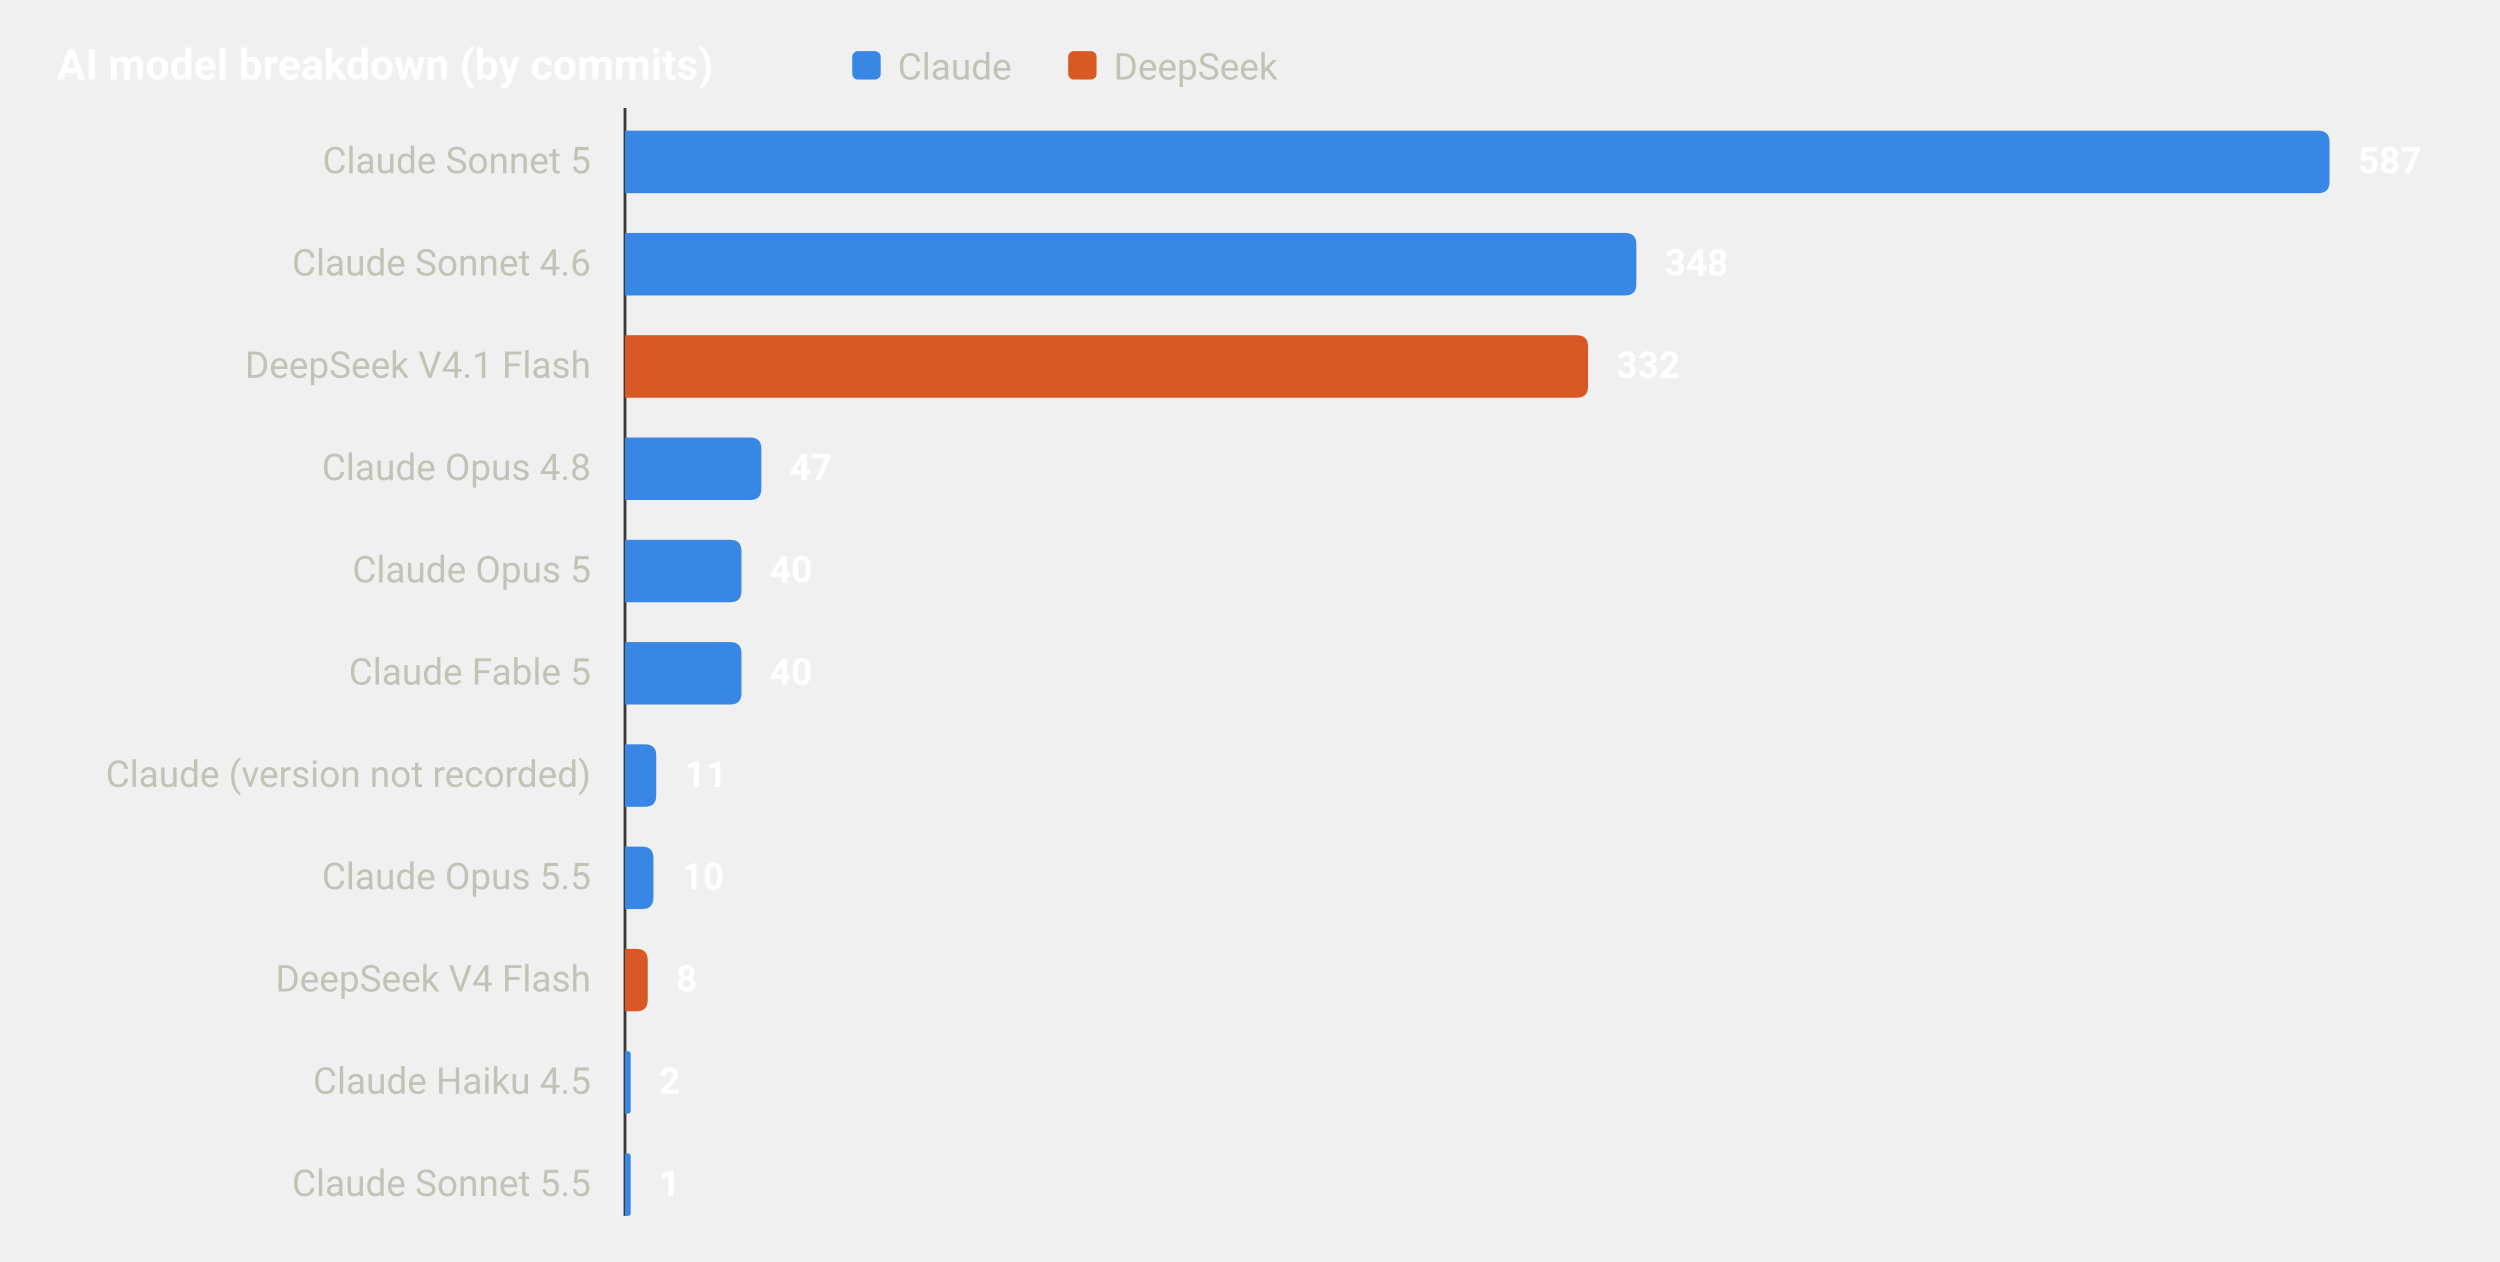
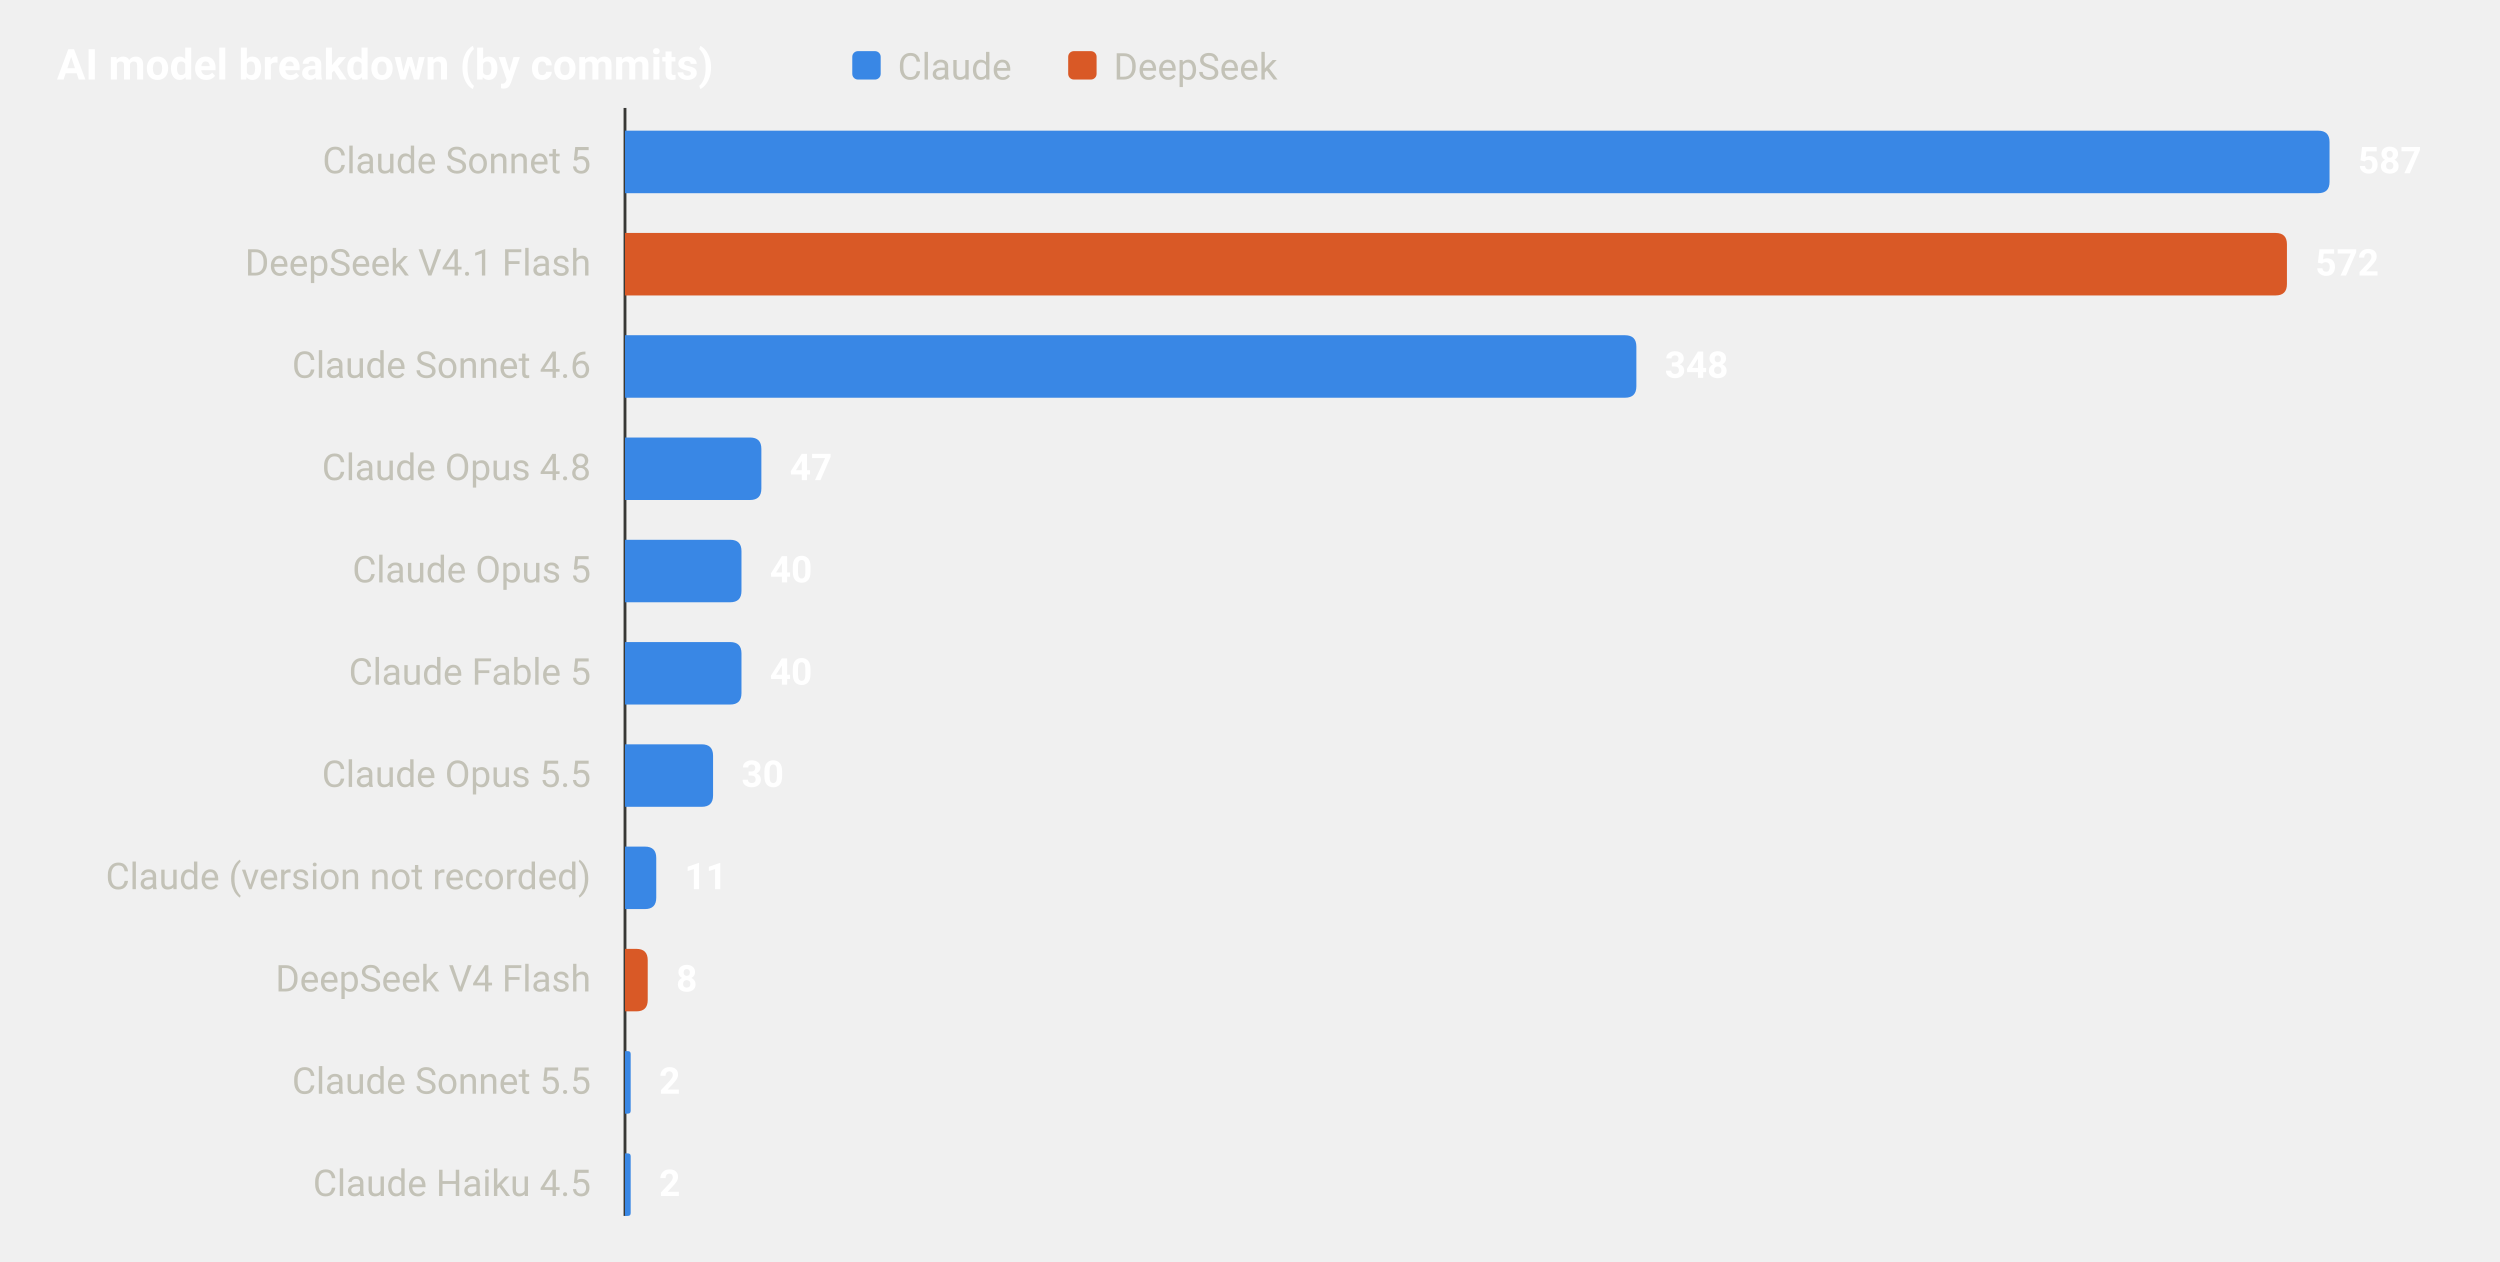
<svg xmlns="http://www.w3.org/2000/svg" viewBox="0 0 880 444" font-family="-apple-system, BlinkMacSystemFont, 'Segoe UI', Roboto, Helvetica, Arial, sans-serif" role="img">
  <text x="20" y="28" fill="#ffffff" font-size="15" font-weight="600">AI model breakdown (by commits)</text>
  <line x1="220" y1="38" x2="220" y2="428" stroke="#383835" stroke-width="1" />
  <rect x="300" y="18" width="10" height="10" rx="2" fill="#3987e5" />
  <text x="316" y="28" fill="#c3c2b7" font-size="13">Claude</text>
  <rect x="376" y="18" width="10" height="10" rx="2" fill="#d95926" />
  <text x="392" y="28" fill="#c3c2b7" font-size="13">DeepSeek</text>
  <text x="208" y="61" fill="#c3c2b7" font-size="13" text-anchor="end">Claude Sonnet 5</text>
  <path d="M220,46 H816 Q820,46 820,50 V64 Q820,68 816,68 H220 Z" fill="#3987e5" />
  <text x="830" y="61" fill="#ffffff" font-size="13" font-weight="600">587</text>
-   <text x="208" y="97" fill="#c3c2b7" font-size="13" text-anchor="end">Claude Sonnet 4.6</text>
-   <path d="M220,82 H572 Q576,82 576,86 V100 Q576,104 572,104 H220 Z" fill="#3987e5" />
-   <text x="586" y="97" fill="#ffffff" font-size="13" font-weight="600">348</text>
-   <text x="208" y="133" fill="#c3c2b7" font-size="13" text-anchor="end">DeepSeek V4.1 Flash</text>
-   <path d="M220,118 H555 Q559,118 559,122 V136 Q559,140 555,140 H220 Z" fill="#d95926" />
-   <text x="569" y="133" fill="#ffffff" font-size="13" font-weight="600">332</text>
+   <text x="208" y="97" fill="#c3c2b7" font-size="13" text-anchor="end">DeepSeek V4.1 Flash</text>
+   <path d="M220,82 H801 Q805,82 805,86 V100 Q805,104 801,104 H220 Z" fill="#d95926" />
+   <text x="815" y="97" fill="#ffffff" font-size="13" font-weight="600">572</text>
+   <text x="208" y="133" fill="#c3c2b7" font-size="13" text-anchor="end">Claude Sonnet 4.6</text>
+   <path d="M220,118 H572 Q576,118 576,122 V136 Q576,140 572,140 H220 Z" fill="#3987e5" />
+   <text x="586" y="133" fill="#ffffff" font-size="13" font-weight="600">348</text>
  <text x="208" y="169" fill="#c3c2b7" font-size="13" text-anchor="end">Claude Opus 4.8</text>
  <path d="M220,154 H264 Q268,154 268,158 V172 Q268,176 264,176 H220 Z" fill="#3987e5" />
  <text x="278" y="169" fill="#ffffff" font-size="13" font-weight="600">47</text>
  <text x="208" y="205" fill="#c3c2b7" font-size="13" text-anchor="end">Claude Opus 5</text>
  <path d="M220,190 H257 Q261,190 261,194 V208 Q261,212 257,212 H220 Z" fill="#3987e5" />
  <text x="271" y="205" fill="#ffffff" font-size="13" font-weight="600">40</text>
  <text x="208" y="241" fill="#c3c2b7" font-size="13" text-anchor="end">Claude Fable 5</text>
  <path d="M220,226 H257 Q261,226 261,230 V244 Q261,248 257,248 H220 Z" fill="#3987e5" />
  <text x="271" y="241" fill="#ffffff" font-size="13" font-weight="600">40</text>
-   <text x="208" y="277" fill="#c3c2b7" font-size="13" text-anchor="end">Claude (version not recorded)</text>
-   <path d="M220,262 H227 Q231,262 231,266 V280 Q231,284 227,284 H220 Z" fill="#3987e5" />
-   <text x="241" y="277" fill="#ffffff" font-size="13" font-weight="600">11</text>
-   <text x="208" y="313" fill="#c3c2b7" font-size="13" text-anchor="end">Claude Opus 5.5</text>
-   <path d="M220,298 H226 Q230,298 230,302 V316 Q230,320 226,320 H220 Z" fill="#3987e5" />
-   <text x="240" y="313" fill="#ffffff" font-size="13" font-weight="600">10</text>
+   <text x="208" y="277" fill="#c3c2b7" font-size="13" text-anchor="end">Claude Opus 5.5</text>
+   <path d="M220,262 H247 Q251,262 251,266 V280 Q251,284 247,284 H220 Z" fill="#3987e5" />
+   <text x="261" y="277" fill="#ffffff" font-size="13" font-weight="600">30</text>
+   <text x="208" y="313" fill="#c3c2b7" font-size="13" text-anchor="end">Claude (version not recorded)</text>
+   <path d="M220,298 H227 Q231,298 231,302 V316 Q231,320 227,320 H220 Z" fill="#3987e5" />
+   <text x="241" y="313" fill="#ffffff" font-size="13" font-weight="600">11</text>
  <text x="208" y="349" fill="#c3c2b7" font-size="13" text-anchor="end">DeepSeek V4 Flash</text>
  <path d="M220,334 H224 Q228,334 228,338 V352 Q228,356 224,356 H220 Z" fill="#d95926" />
  <text x="238" y="349" fill="#ffffff" font-size="13" font-weight="600">8</text>
-   <text x="208" y="385" fill="#c3c2b7" font-size="13" text-anchor="end">Claude Haiku 4.5</text>
+   <text x="208" y="385" fill="#c3c2b7" font-size="13" text-anchor="end">Claude Sonnet 5.5</text>
  <path d="M220,370 H221 Q222,370 222,371 V391 Q222,392 221,392 H220 Z" fill="#3987e5" />
  <text x="232" y="385" fill="#ffffff" font-size="13" font-weight="600">2</text>
-   <text x="208" y="421" fill="#c3c2b7" font-size="13" text-anchor="end">Claude Sonnet 5.5</text>
+   <text x="208" y="421" fill="#c3c2b7" font-size="13" text-anchor="end">Claude Haiku 4.5</text>
  <path d="M220,406 H221 Q222,406 222,407 V427 Q222,428 221,428 H220 Z" fill="#3987e5" />
-   <text x="232" y="421" fill="#ffffff" font-size="13" font-weight="600">1</text>
+   <text x="232" y="421" fill="#ffffff" font-size="13" font-weight="600">2</text>
</svg>
